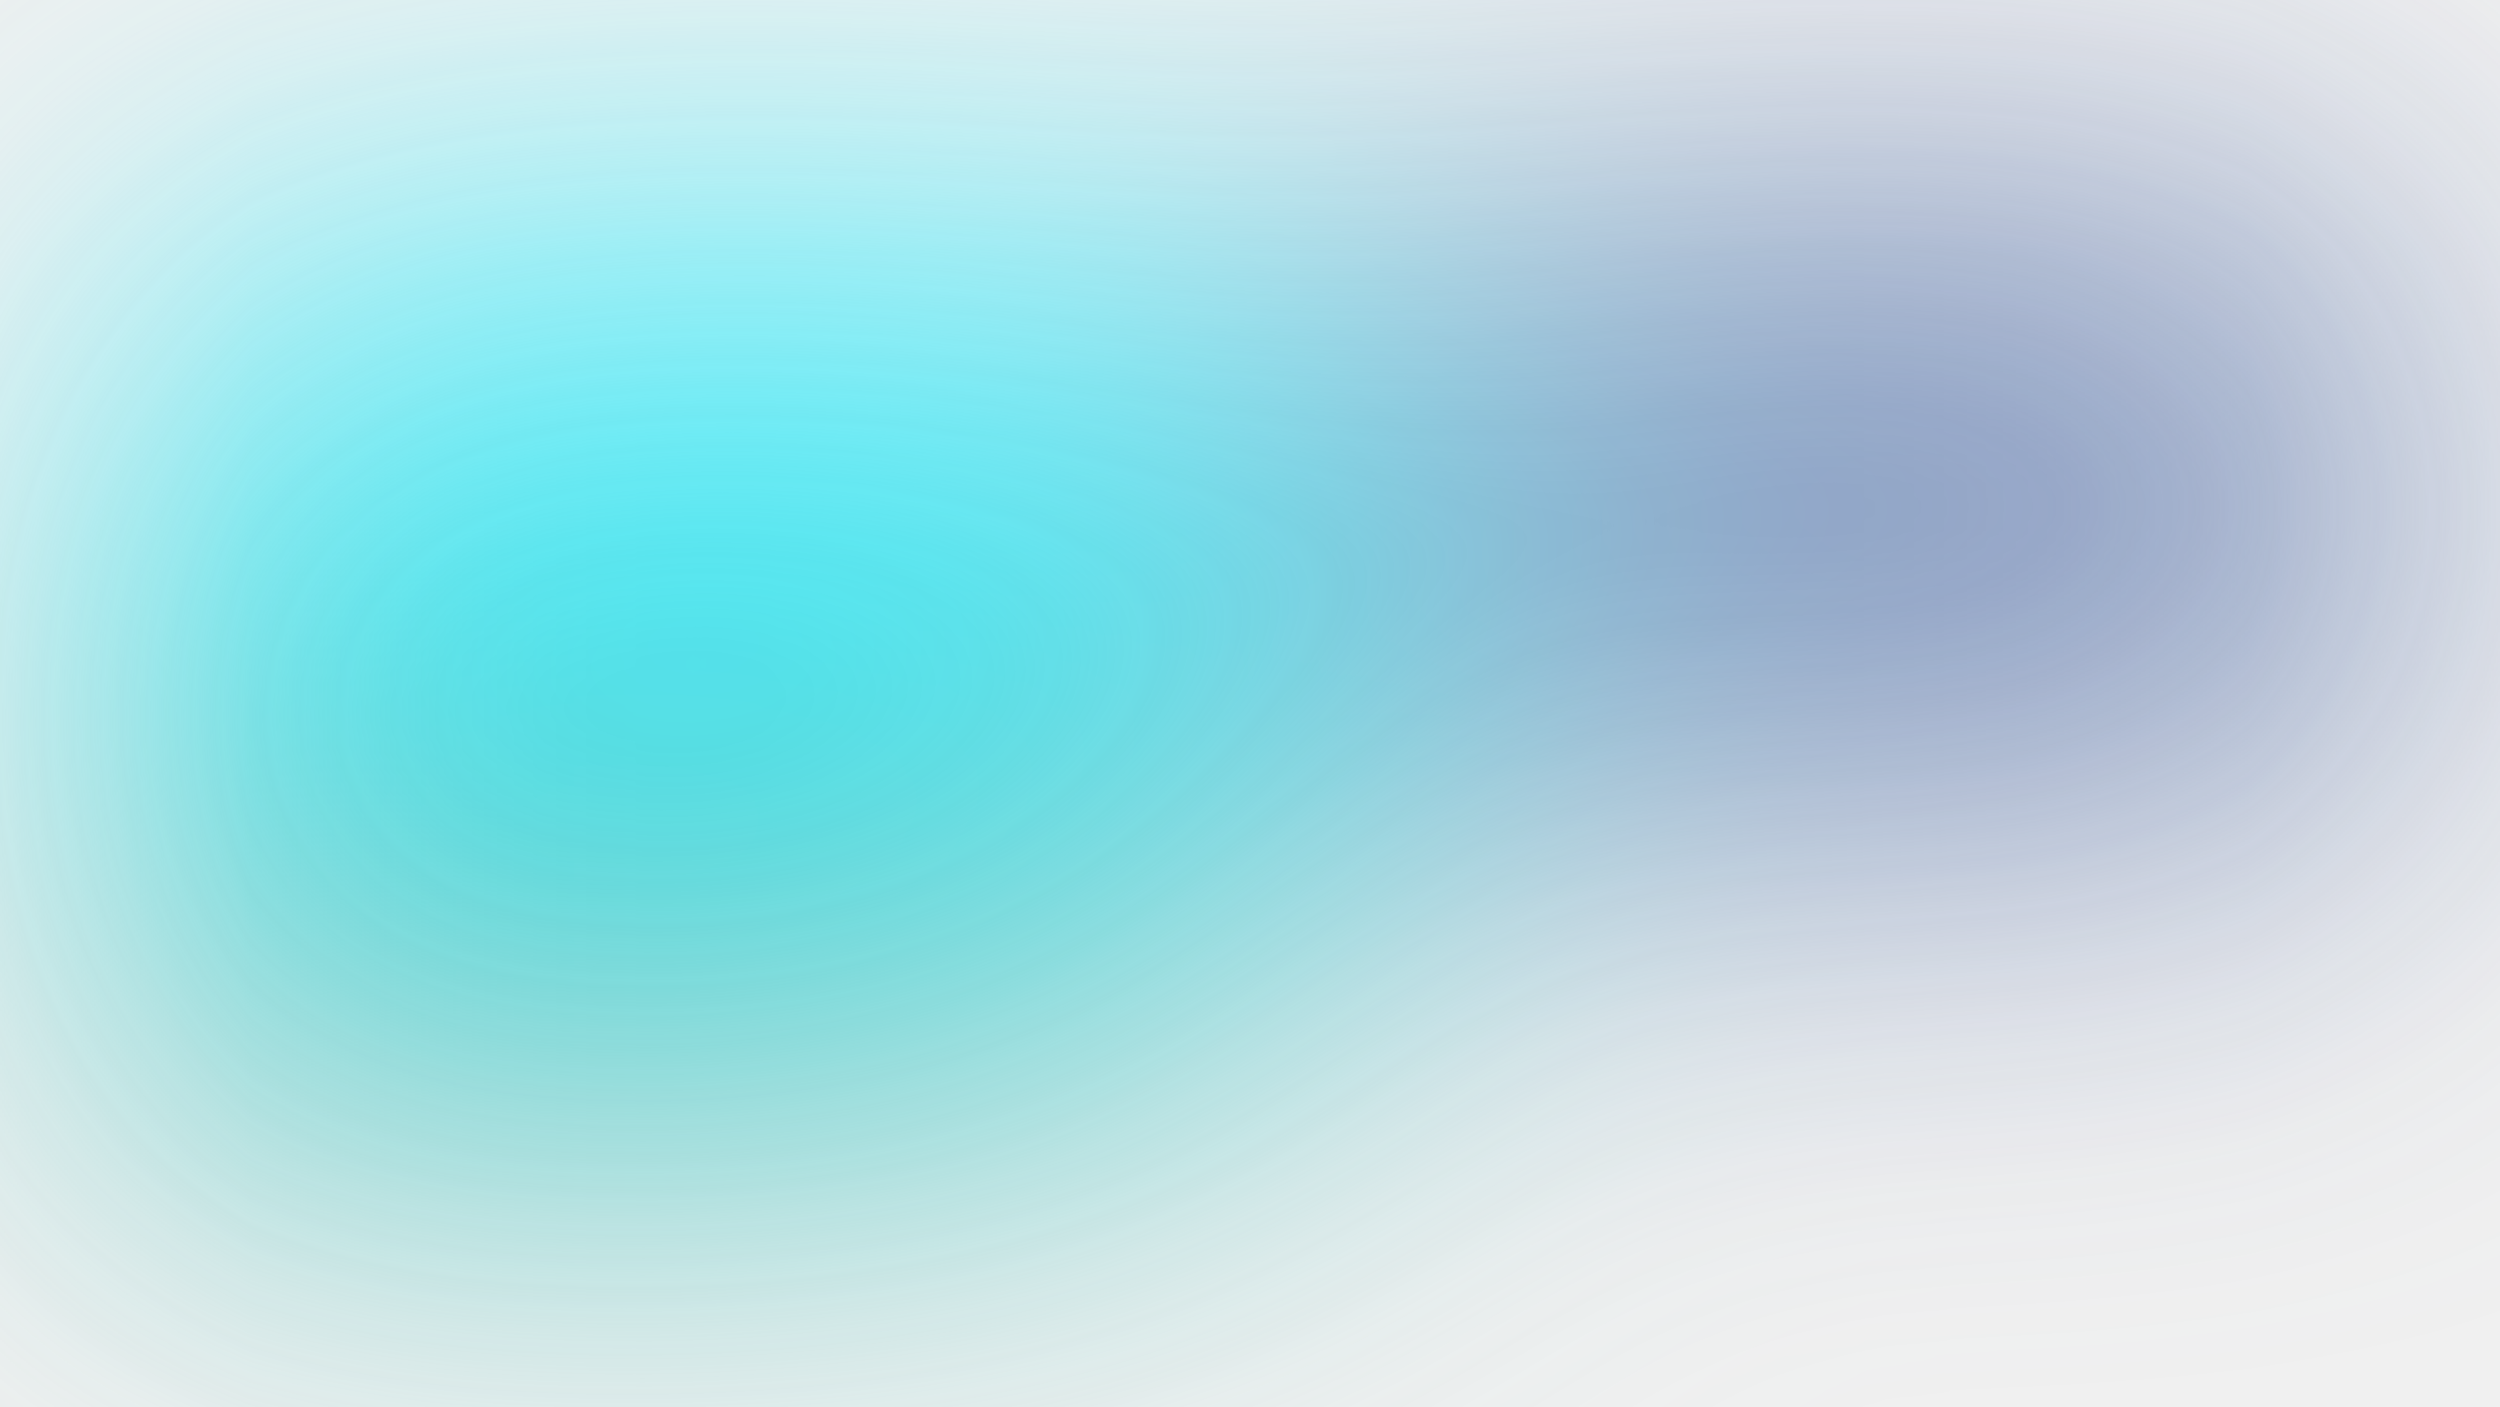
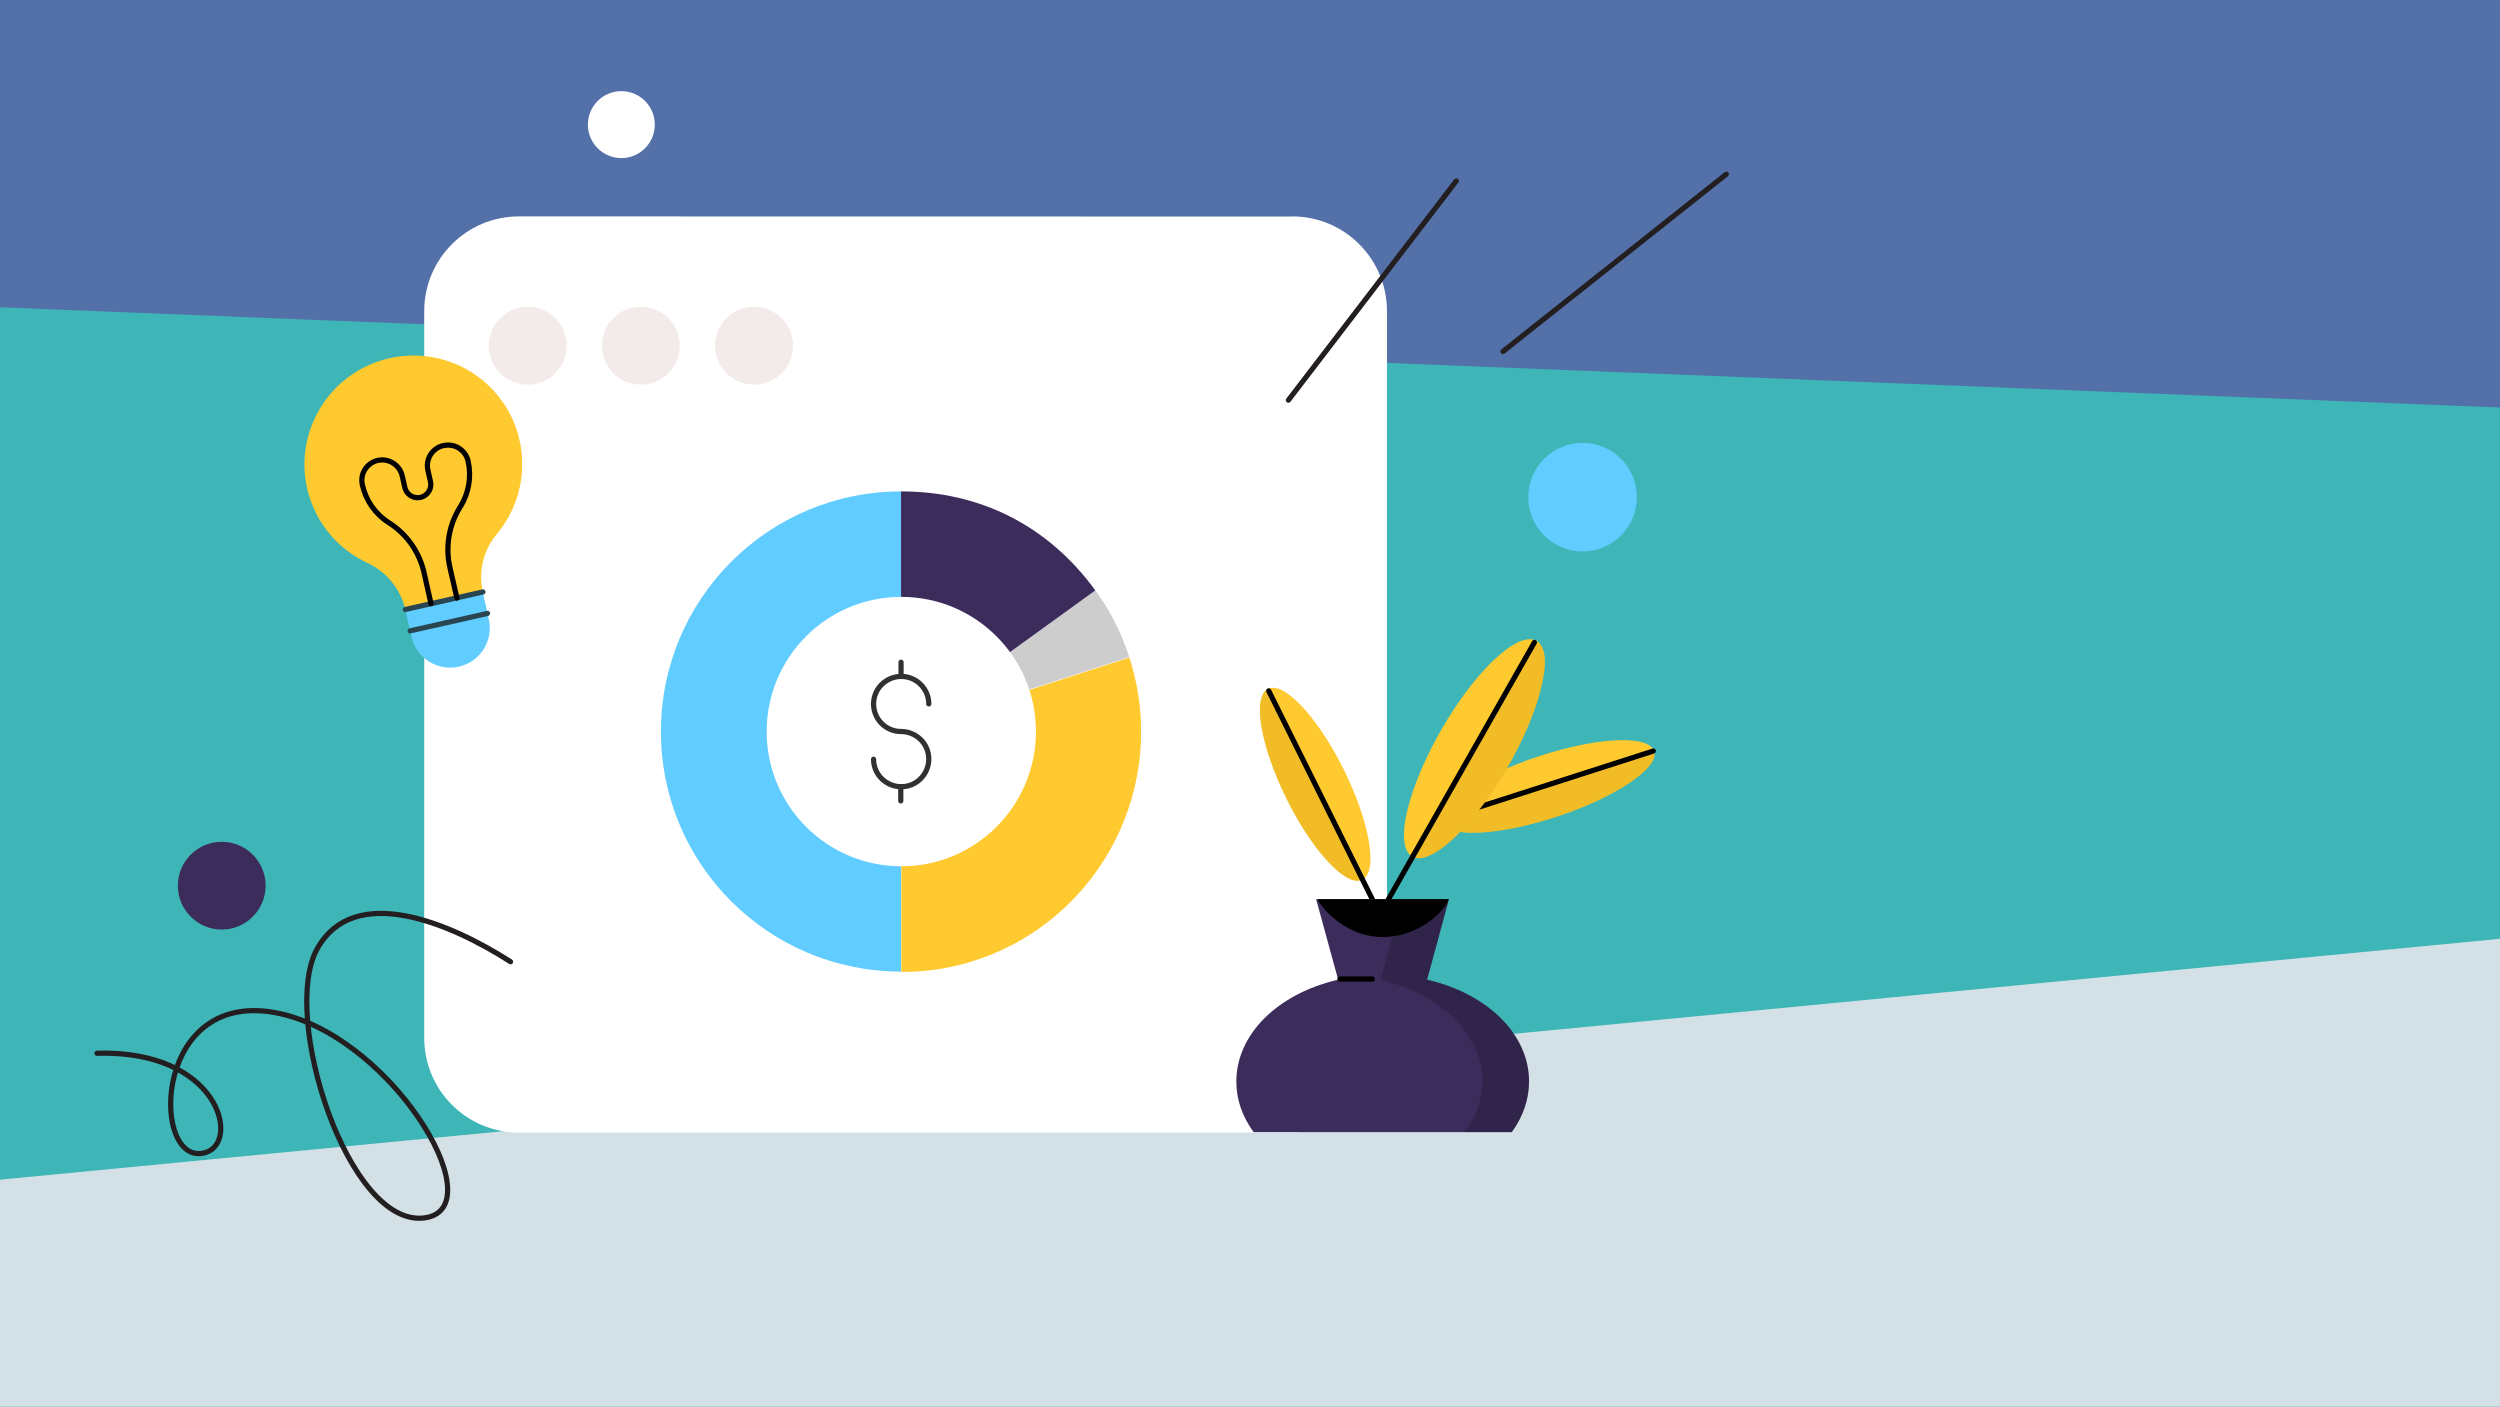
- <svg xmlns="http://www.w3.org/2000/svg" version="1.1" viewBox="0 0 800 450" opacity="0.9">
-   <defs>
-     <filter id="bbblurry-filter" x="-100%" y="-100%" width="400%" height="400%" filterUnits="objectBoundingBox" primitiveUnits="userSpaceOnUse" color-interpolation-filters="sRGB">
-       <feGaussianBlur stdDeviation="119" x="0%" y="0%" width="100%" height="100%" in="SourceGraphic" edgeMode="none" result="blur" />
-     </filter>
-   </defs>
-   <g filter="url(#bbblurry-filter)">
-     <ellipse rx="240" ry="83" cx="601.81" cy="162.132" fill="#5370a9ff" />
-     <ellipse rx="240" ry="83" cx="197.859" cy="282.506" fill="#46c2bbff" />
-     <ellipse rx="240" ry="83" cx="235.372" cy="166.956" fill="hsl(185, 100%, 57%)" />
+ <svg xmlns="http://www.w3.org/2000/svg" version="1.2" viewBox="0 0 1920 1080" width="1920" height="1080">
+   <style>
+ 		.s0 { fill: #5370a9 } 
+ 		.s1 { fill: #3eb6b7 } 
+ 		.s2 { fill: #d3e1e6 } 
+ 		.s3 { fill: #ffffff } 
+ 		.s4 { fill: #f3ebe9 } 
+ 		.s5 { fill: #61ccff } 
+ 		.s6 { fill: #ffc930 } 
+ 		.s7 { fill: #cecdce } 
+ 		.s8 { fill: #3c2c5b } 
+ 		.s9 { fill: none;stroke: #313131;stroke-linecap: round;stroke-linejoin: round;stroke-width: 4 } 
+ 		.s10 { opacity: .2;fill: #b98900 } 
+ 		.s11 { fill: none;stroke: #000000;stroke-linecap: round;stroke-linejoin: round;stroke-width: 4 } 
+ 		.s12 { opacity: .2;fill: #050505 } 
+ 		.s13 { fill: #000000 } 
+ 		.s14 { fill: none;stroke: #2a4552;stroke-linecap: round;stroke-linejoin: round;stroke-width: 4 } 
+ 		.s15 { fill: none;stroke: #231f20;stroke-linecap: round;stroke-linejoin: round;stroke-width: 4 } 
+ 	</style>
+   <g id="Layer">
+     <path id="Layer" class="s0" d="m0 0h1920v1080h-1920z" />
+     <path id="Layer" class="s1" d="m0 236c384 15.4 1536 61.6 1920 77v767h-1920z" />
+     <path id="Layer" class="s2" d="m0 906c384-37 1536-148 1920-185v359h-1920z" />
  </g>
+   <path id="Layer" class="s3" d="m992.5 166.3l-594-0.1c-40.2 0-72.7 32.6-72.7 72.8v558c0 40.3 32.5 72.8 72.7 72.8h594c40.2 0 72.7-32.5 72.7-72.8v-558c0-40.2-32.6-72.8-72.7-72.8z" />
+   <path id="Layer" class="s4" d="m405.3 295.4c16.6 0 29.9-13.4 29.9-29.9 0-16.5-13.3-29.9-29.9-29.9-16.5 0-29.9 13.4-29.9 29.9 0 16.5 13.4 29.9 29.9 29.9z" />
+   <path id="Layer" class="s4" d="m492.2 295.4c16.5 0 29.9-13.4 29.9-29.9 0-16.5-13.4-29.9-29.9-29.9-16.6 0-29.9 13.4-29.9 29.9 0 16.5 13.3 29.9 29.9 29.9z" />
+   <path id="Layer" class="s4" d="m579.1 295.4c16.6 0 30-13.4 30-29.9 0-16.5-13.4-29.9-30-29.9-16.5 0-29.9 13.4-29.9 29.9 0 16.5 13.4 29.9 29.9 29.9z" />
+   <path id="Layer" class="s5" d="m692 561.8v184.3c0 0.1 0 0.1-0.2 0.1-101.9-0.2-184.2-82.5-184.2-184.4 0-101.8 82.5-184.4 184.4-184.4z" />
+   <path id="Layer" class="s6" d="m692.2 561.8l175-56.8c0.2 0 0.2 0 0.2 0.2 31.3 96.8-21.6 200.7-118.2 232.3-18.4 6-37.5 9.1-56.8 8.9-0.2 0-0.2 0-0.2-0.2v-184.4q-0.3 0 0 0z" />
+   <path id="Layer" class="s7" d="m693 561l148.1-107.5h0.2c11.5 15.6 20.1 32.8 25.9 51 0 0.2 0 0.2-0.2 0.2l-174 56.3c-0.2 0.3 0 0.4 0 0z" />
+   <path id="Layer" class="s8" d="m692 561.4v-183.8c0-0.2 0-0.2 0.2-0.2 60.9 0 113 26.6 148.9 75.9v0.2l-149.1 107.9c0 0.2 0.2 0.2 0 0z" />
+   <path id="Layer" class="s3" d="m692.2 665.3c57.1 0 103.4-46.3 103.4-103.5 0-57.1-46.3-103.4-103.4-103.4-57.1 0-103.4 46.3-103.4 103.4 0 57.2 46.3 103.5 103.4 103.5z" />
+   <path id="Layer" fill-rule="evenodd" class="s9" d="m692 561.8c-11.7 0-21.1-9.5-21.1-21.2 0-11.7 9.6-21.1 21.3-21.1 11.7 0 21.1 9.6 21.1 21.1" />
+   <path id="Layer" fill-rule="evenodd" class="s9" d="m692 561.8c11.7 0 21.3 9.4 21.3 21.1 0 11.7-9.4 21.3-21.1 21.3-11.7 0-21.3-9.4-21.3-21.1" />
+   <path id="Layer" fill-rule="evenodd" class="s9" d="m692 519.5v-10.9" />
+   <path id="Layer" fill-rule="evenodd" class="s9" d="m691.8 615.1v-10.9" />
+   <path id="Layer" class="s6" d="m1131.2 639.6c-13.7 0-22.3-3-24.1-8.5-2-6.2 4.6-14.8 18.6-24.2 14.3-9.6 34-18.8 55.5-25.9 24.2-8 47.9-12.6 65.1-12.6 13.8 0 22.3 3 24.1 8.5 4.2 12.6-29 35.1-74 50.1-24.3 8-48 12.6-65.2 12.6z" />
+   <path id="Layer" class="s10" d="m1131.1 639.6c-14 0-22.3-2.9-24.1-8.5l-0.1-0.2 163.2-54.3 0.2 0.3q1 3.3-1 7.3c-6.6 13.1-36.6 30.7-73.1 42.8-24.2 8-47.9 12.6-65.1 12.6z" />
+   <path id="Layer" fill-rule="evenodd" class="s11" d="m1269.7 576.8l-161.2 51.8" />
+   <path id="Layer" class="s6" d="m1042.5 676.5c-13.3 0-36.8-27.2-54.6-63.3-9.6-19.5-16.4-39-19.1-54.9-2.7-16-0.8-26.4 5.1-29.3q1.6-0.8 3.8-0.8c13.3 0 36.8 27.2 54.5 63.2 9.6 19.5 16.4 39 19.1 54.9 2.7 16 0.9 26.4-5.1 29.4-1.2 0.6-2.7 0.8-3.7 0.8z" />
+   <path id="Layer" class="s10" d="m1042.5 676.4c-13.6 0-36.6-26.6-54.6-63.3-9.7-19.7-16.5-39.2-19.1-54.9-2.7-16-0.8-26.4 5.1-29.3l0.3-0.1 72.2 146.6-0.2 0.1c-0.9 0.6-2.2 0.9-3.7 0.9z" />
+   <path id="Layer" class="s6" d="m1089.7 659.1c-2 0-3.8-0.5-5.2-1.4-2.5-1.4-4.3-4-5.3-7.8-4.5-16.6 7-53.4 27.8-89.6 23.2-40.2 51.8-69.4 67.9-69.4 2 0 3.8 0.5 5.2 1.3 6.9 4 8.2 16.4 3.8 34.8-4.2 18.3-13.6 40.6-26.3 62.7-23.3 40.2-51.8 69.4-67.9 69.4z" />
+   <path id="Layer" class="s10" d="m1089.8 659.1c-2 0-3.8-0.5-5.2-1.4l-0.3-0.1 95.6-165.5 0.3 0.1c2.5 1.5 4.3 4.1 5.3 7.8 4.5 16.6-6.9 53.5-27.7 89.7-23.4 40.2-52 69.4-68 69.4z" />
+   <path id="Layer" fill-rule="evenodd" class="s11" d="m974.4 530.6l89 179.1" />
+   <path id="Layer" fill-rule="evenodd" class="s11" d="m1178.4 493.4l-122.9 216.3" />
+   <path id="Layer" class="s8" d="m962.8 869.5c-8.9-12.2-13.3-25.3-13.3-38.9 0-36 31.4-67.4 78.2-78.2l-16.9-61.8h102l-16.8 61.8c46.8 10.8 78.3 42.2 78.3 78.2 0 13.6-4.6 27-13.2 38.8l-0.2 0.1z" />
+   <path id="Layer" fill-rule="evenodd" class="s11" d="m1029.1 751.9h24.8" />
+   <path id="Layer" class="s12" d="m1125 869.5v-0.1l0.3-0.4c8.6-11.8 13.2-25.1 13.2-38.5 0-35.8-31.4-67-78-77.9h-0.2l16.9-62h35.6l-16.8 61.8c46.8 10.8 78.3 42.2 78.3 78.2 0 13.6-4.6 27-13.2 38.8l-0.2 0.1z" />
+   <path id="Layer" class="s13" d="m1061.8 719.6c-31.8 0-50.1-27.6-49.8-28.8l0.8-0.2h95 4.6c0 4.5-18.9 29-50.6 29z" />
+   <path id="Layer" class="s6" d="m297.1 275.6c-44.8 11.3-71.9 56.6-60.8 101.3 6.1 24.4 23 44.8 45.8 55.4 14.8 6.8 25.5 20 29.2 35.8l6.3 8.1 48.1-10.9 5.1-10.7c-3.5-15.6 0.4-32.1 10.8-44.5 29.5-35.4 25-88-10.5-117.7-20.5-17.1-48.1-23.4-74-16.8z" />
+   <path id="Layer" class="s5" d="m311.3 468.2l4.7 20.8c3.7 16.4 20 26.7 36.4 23 16.5-3.7 26.7-20 23-36.5l-4.6-20.7z" />
+   <path id="Layer" fill-rule="evenodd" class="s14" d="m311.3 468.1l59.6-13.5" />
+   <path id="Layer" fill-rule="evenodd" class="s14" d="m315 484.5l59.4-13.4" />
+   <path id="Layer" fill-rule="evenodd" class="s11" d="m331 463.6l-5.3-23.7c-3.6-15.9-13.3-29.8-27.1-38.5-10.4-6.6-17.6-17-20.3-29-2-8.5 3.4-16.9 11.8-18.8 8.5-1.9 16.9 3.5 18.8 11.9l2 8.8c1.2 5.5 6.6 8.9 12.1 7.7 5.4-1.3 8.9-6.7 7.6-12.1l-2-8.9c-1.9-8.5 3.5-16.9 11.9-18.8h0.2c8.5-1.9 16.9 3.5 18.8 11.9 2.7 12 0.6 24.6-6 35.1-8.7 13.8-11.6 30.5-8 46.5l5.4 23.6" />
+   <path id="Layer" fill-rule="evenodd" class="s15" d="m392.1 738.6c-46.2-29.6-120-61.1-148.5-9.9-28.5 51.2 23.8 215 82.7 206.6 55.1-7.8-29.6-146.6-120.1-158.4-90.5-11.8-89.5 121-48.2 108.2 26.8-8.2 10.2-78.9-83.5-76.2" />
+   <path id="Layer" fill-rule="evenodd" class="s15" d="m989.5 307.3l128.9-168.3" />
+   <path id="Layer" fill-rule="evenodd" class="s15" d="m1154.3 269.9l171.5-136.1" />
+   <path id="Layer" class="s8" d="m170.3 646.5c18.6 0 33.7 15.1 33.7 33.7 0 18.6-15.1 33.7-33.7 33.7-18.6 0-33.7-15.1-33.7-33.7 0-18.6 15.1-33.7 33.7-33.7z" />
+   <path id="Layer" class="s5" d="m1215.4 340.1c23 0 41.7 18.7 41.7 41.7 0 23.1-18.7 41.7-41.7 41.7-23 0-41.7-18.6-41.7-41.7 0-23 18.7-41.7 41.7-41.7z" />
+   <path id="Layer" class="s3" d="m477.2 121.4c14.2 0 25.7-11.5 25.7-25.7 0-14.2-11.5-25.7-25.7-25.7-14.2 0-25.7 11.5-25.7 25.7 0 14.2 11.5 25.7 25.7 25.7z" />
</svg>
